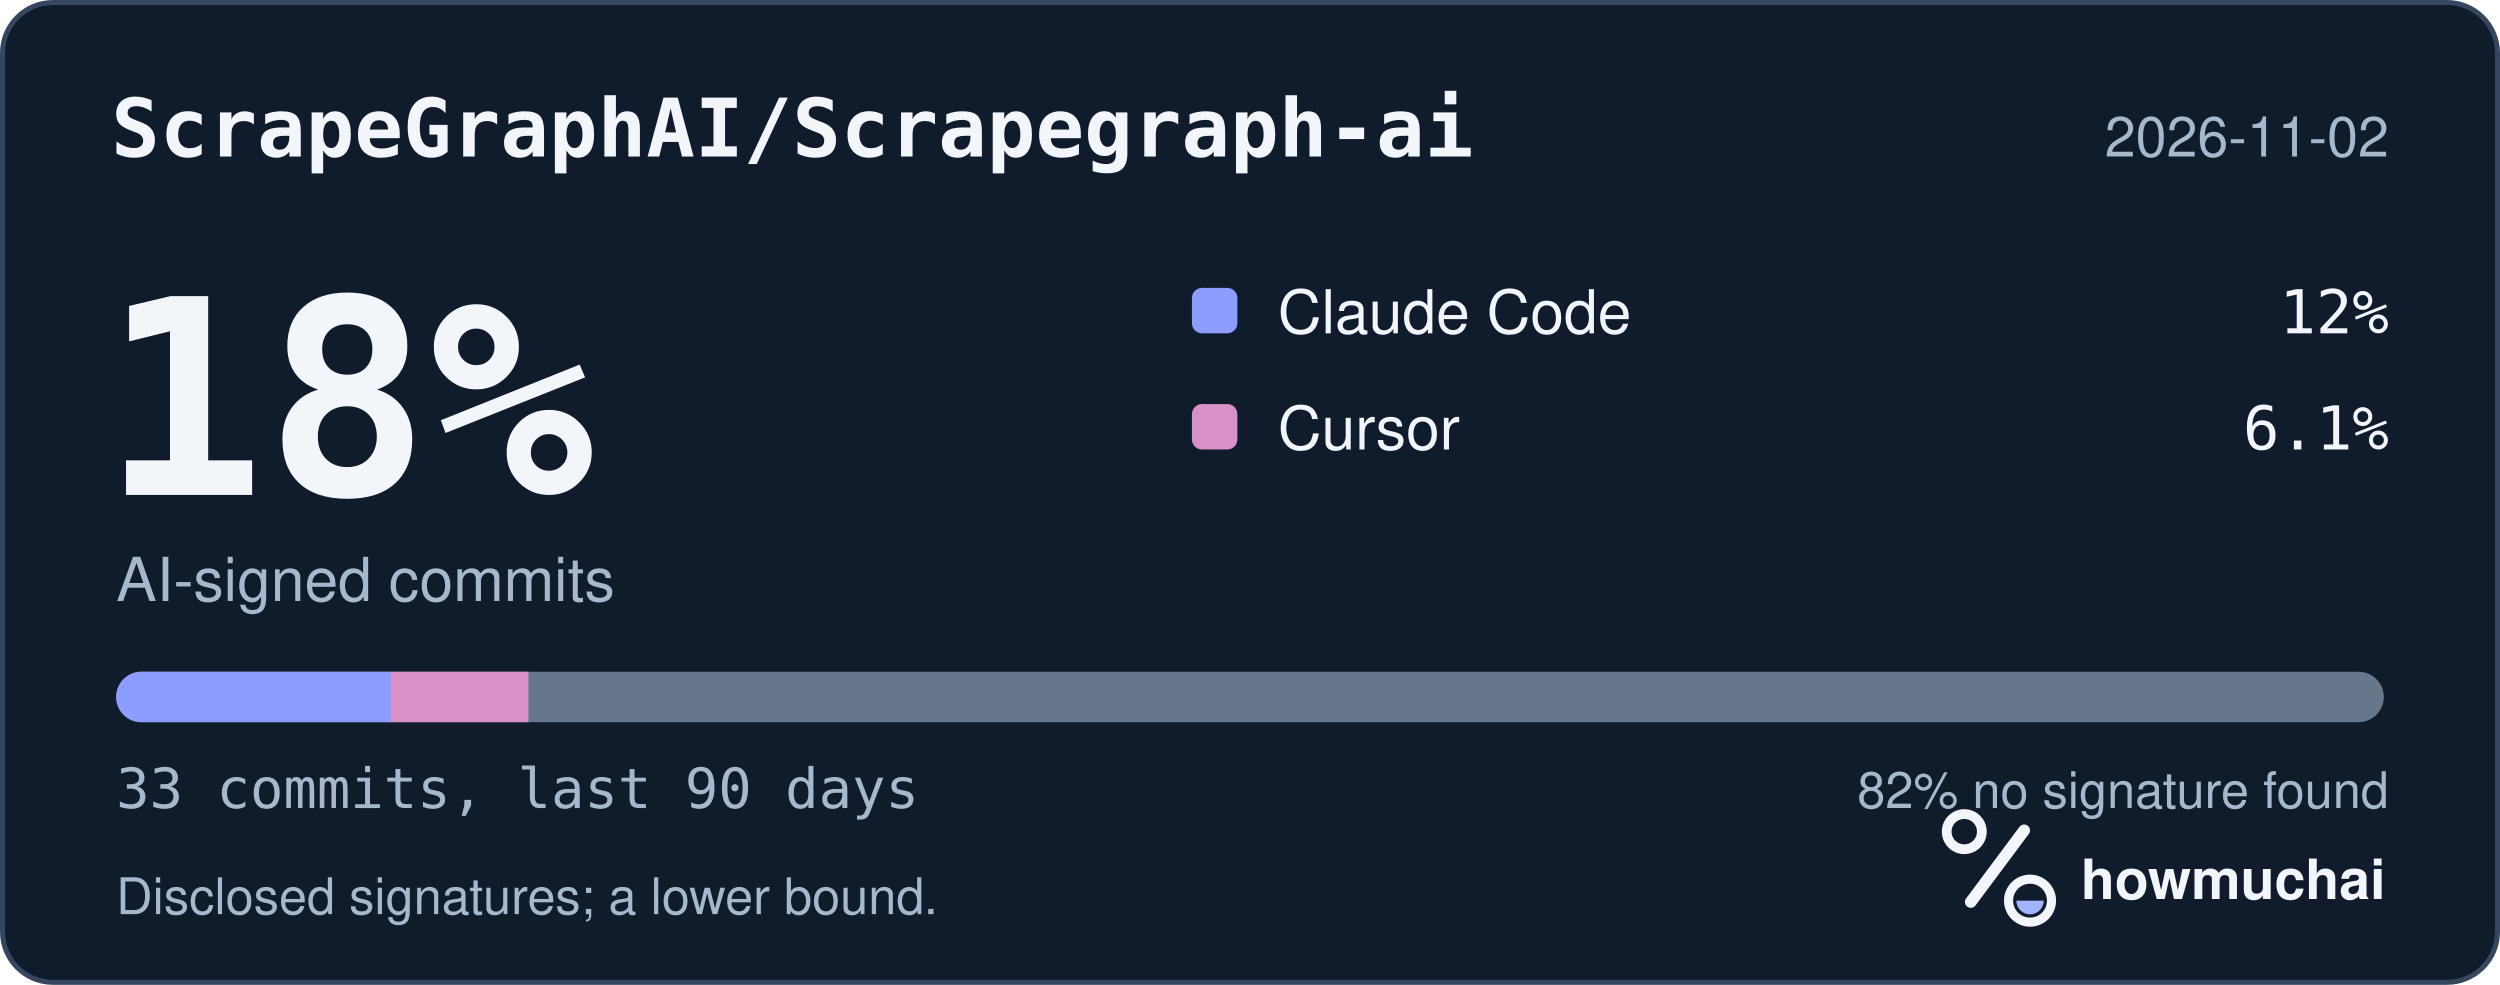
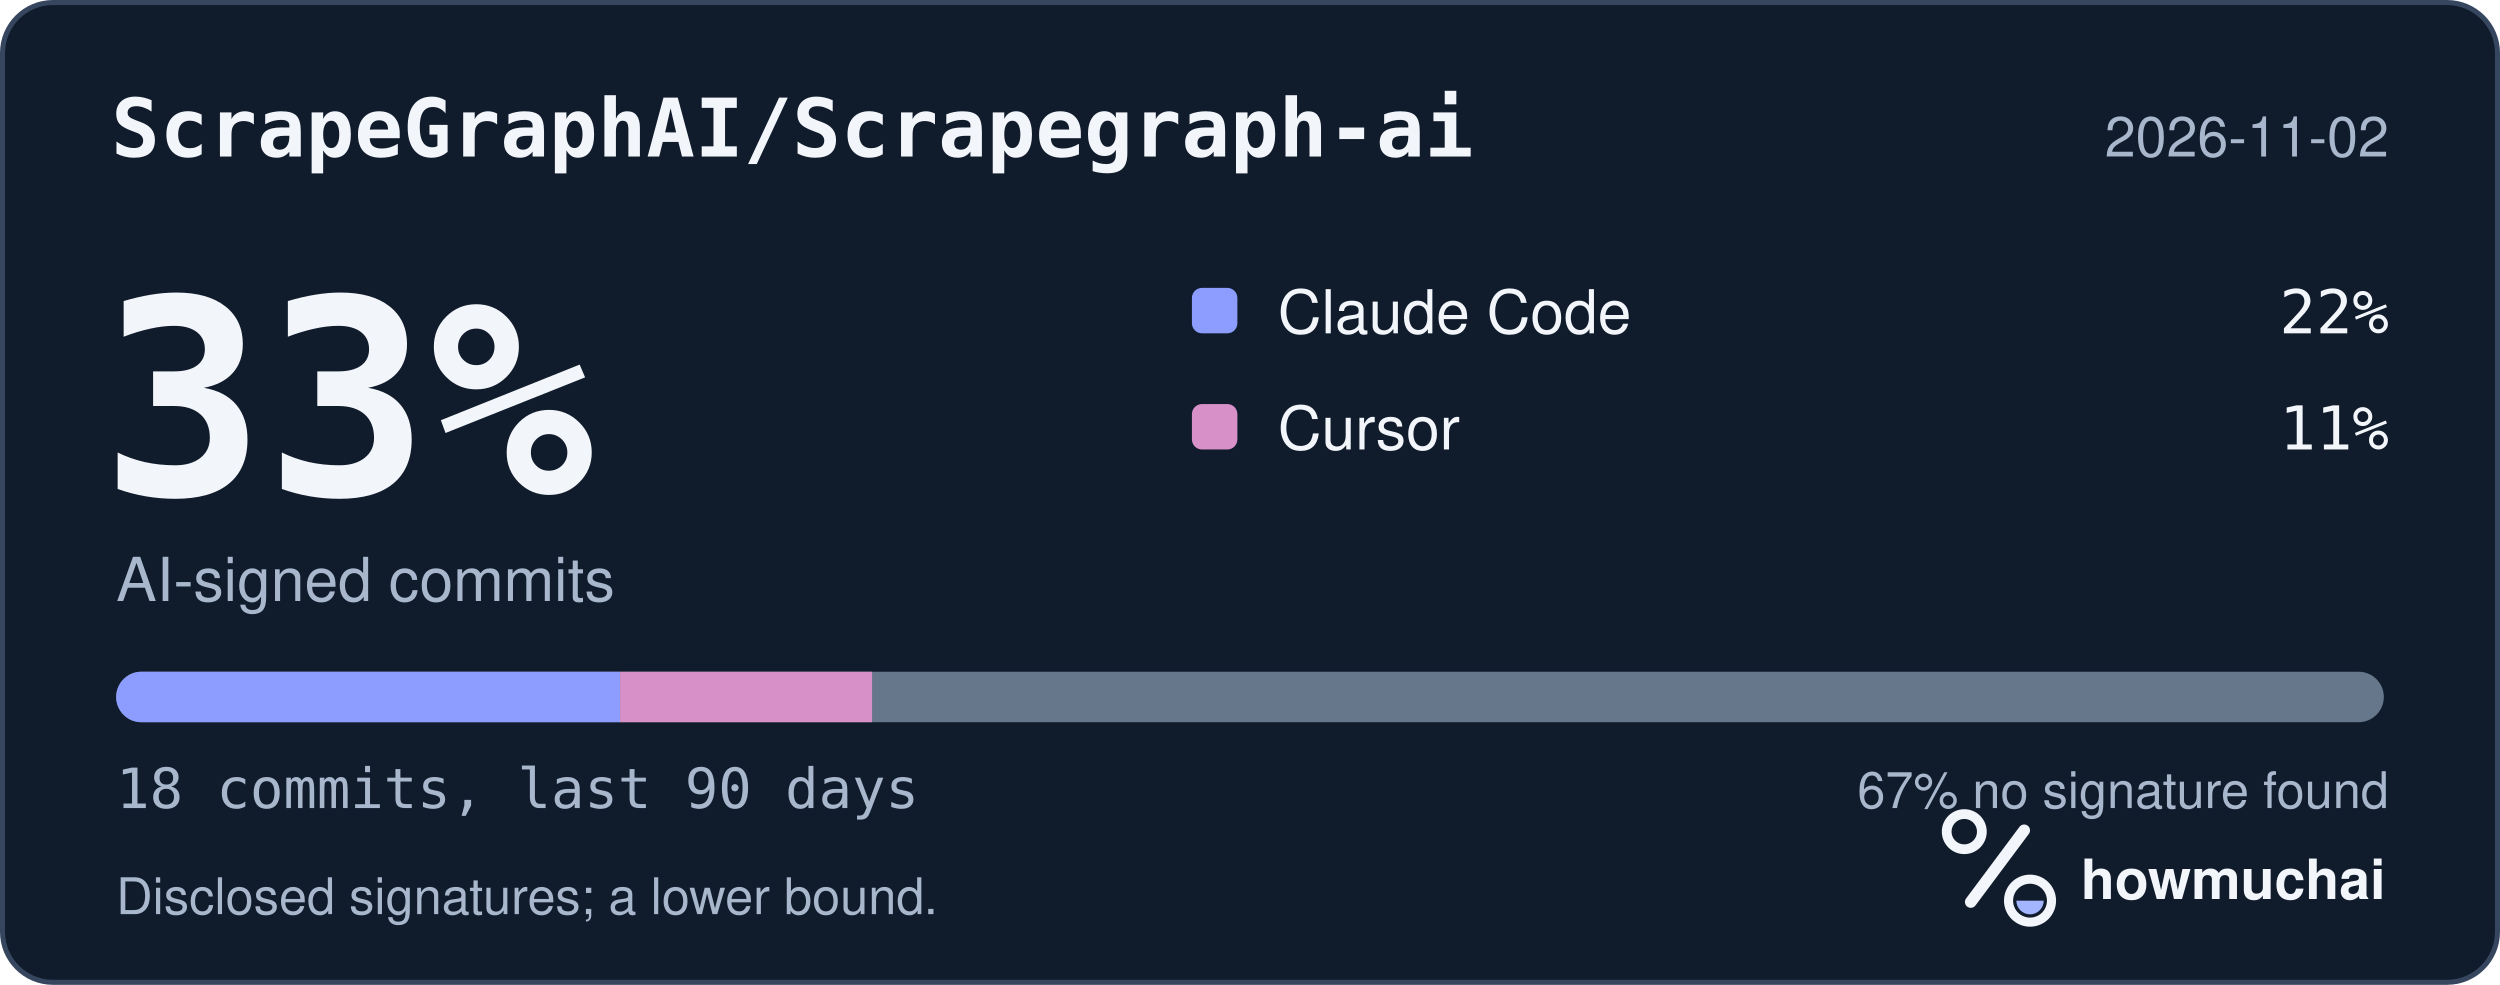
<svg xmlns="http://www.w3.org/2000/svg" width="495" height="195" viewBox="0 0 495 195" role="img" aria-labelledby="hm-t hm-d">
  <rect x="0.5" y="0.5" width="494" height="194" rx="10" fill="#101B2C" stroke="#35465E" />
  <text x="22" y="31" fill="#F2F5FA" font-family="ui-monospace, SF Mono, Menlo, Consolas, IBM Plex Mono, monospace" font-size="16" font-weight="600">ScrapeGraphAI/Scrapegraph-ai</text>
  <text x="473" y="31" fill="#A8B7CC" font-family="-apple-system, BlinkMacSystemFont, Segoe UI, Helvetica, Arial, Fira Sans, sans-serif" font-size="11" text-anchor="end">2026-11-02</text>
-   <text x="20" y="98" fill="#F2F5FA" font-family="ui-monospace, SF Mono, Menlo, Consolas, IBM Plex Mono, monospace" font-size="54" font-weight="700">18%</text>
+   <text x="20" y="98" fill="#F2F5FA" font-family="ui-monospace, SF Mono, Menlo, Consolas, IBM Plex Mono, monospace" font-size="54" font-weight="700">33%</text>
  <text x="23" y="119" fill="#A8B7CC" font-family="-apple-system, BlinkMacSystemFont, Segoe UI, Helvetica, Arial, Fira Sans, sans-serif" font-size="12">AI-signed commits</text>
  <rect x="236" y="57" width="9" height="9" rx="2" fill="#8D9DFF" />
  <text x="253" y="66" fill="#F2F5FA" font-family="-apple-system, BlinkMacSystemFont, Segoe UI, Helvetica, Arial, Fira Sans, sans-serif" font-size="12">Claude Code</text>
-   <text x="473" y="66" fill="#F2F5FA" font-family="ui-monospace, SF Mono, Menlo, Consolas, IBM Plex Mono, monospace" font-size="12" text-anchor="end">12%</text>
+   <text x="473" y="66" fill="#F2F5FA" font-family="ui-monospace, SF Mono, Menlo, Consolas, IBM Plex Mono, monospace" font-size="12" text-anchor="end">22%</text>
  <rect x="236" y="80" width="9" height="9" rx="2" fill="#D891C8" />
  <text x="253" y="89" fill="#F2F5FA" font-family="-apple-system, BlinkMacSystemFont, Segoe UI, Helvetica, Arial, Fira Sans, sans-serif" font-size="12">Cursor</text>
-   <text x="473" y="89" fill="#F2F5FA" font-family="ui-monospace, SF Mono, Menlo, Consolas, IBM Plex Mono, monospace" font-size="12" text-anchor="end">6.1%</text>
+   <text x="473" y="89" fill="#F2F5FA" font-family="ui-monospace, SF Mono, Menlo, Consolas, IBM Plex Mono, monospace" font-size="12" text-anchor="end">11%</text>
  <defs>
    <clipPath id="hm-bar">
      <rect x="23" y="133" width="449" height="10" rx="5" />
    </clipPath>
  </defs>
  <rect x="23" y="133" width="449" height="10" rx="5" fill="#66768B" />
  <g clip-path="url(#hm-bar)">
-     <rect x="23.00" y="133" width="54.42" height="10" fill="#8D9DFF" />
-     <rect x="77.42" y="133" width="27.21" height="10" fill="#D891C8" />
+     <rect x="23.00" y="133" width="99.78" height="10" fill="#8D9DFF" />
+     <rect x="122.78" y="133" width="49.89" height="10" fill="#D891C8" />
  </g>
-   <text x="23" y="160" fill="#A8B7CC" font-family="ui-monospace, SF Mono, Menlo, Consolas, IBM Plex Mono, monospace" font-size="11">33 commits, last 90 days</text>
-   <text x="473" y="160" fill="#A8B7CC" font-family="-apple-system, BlinkMacSystemFont, Segoe UI, Helvetica, Arial, Fira Sans, sans-serif" font-size="10" text-anchor="end">82% no signature found</text>
+   <text x="23" y="160" fill="#A8B7CC" font-family="ui-monospace, SF Mono, Menlo, Consolas, IBM Plex Mono, monospace" font-size="11">18 commits, last 90 days</text>
+   <text x="473" y="160" fill="#A8B7CC" font-family="-apple-system, BlinkMacSystemFont, Segoe UI, Helvetica, Arial, Fira Sans, sans-serif" font-size="10" text-anchor="end">67% no signature found</text>
  <text x="23" y="181" fill="#A8B7CC" font-family="-apple-system, BlinkMacSystemFont, Segoe UI, Helvetica, Arial, Fira Sans, sans-serif" font-size="10">Disclosed signatures; a lower bound.</text>
  <g transform="translate(379 155) scale(0.06445312)">
    <circle cx="154" cy="150" r="54" fill="none" stroke="#F2F5FA" stroke-width="30" />
    <path d="M174 366 338 146" fill="none" stroke="#F2F5FA" stroke-width="36" stroke-linecap="round" />
    <circle cx="356" cy="362" r="66" fill="none" stroke="#F2F5FA" stroke-width="28" />
    <path d="M314 362a42 42 0 0 0 84 0Z" fill="#A4B5FF" />
  </g>
  <text x="412" y="178" fill="#F2F5FA" font-family="-apple-system, BlinkMacSystemFont, Segoe UI, Helvetica, Arial, Fira Sans, sans-serif" font-size="11" font-weight="650">howmuchai</text>
</svg>
